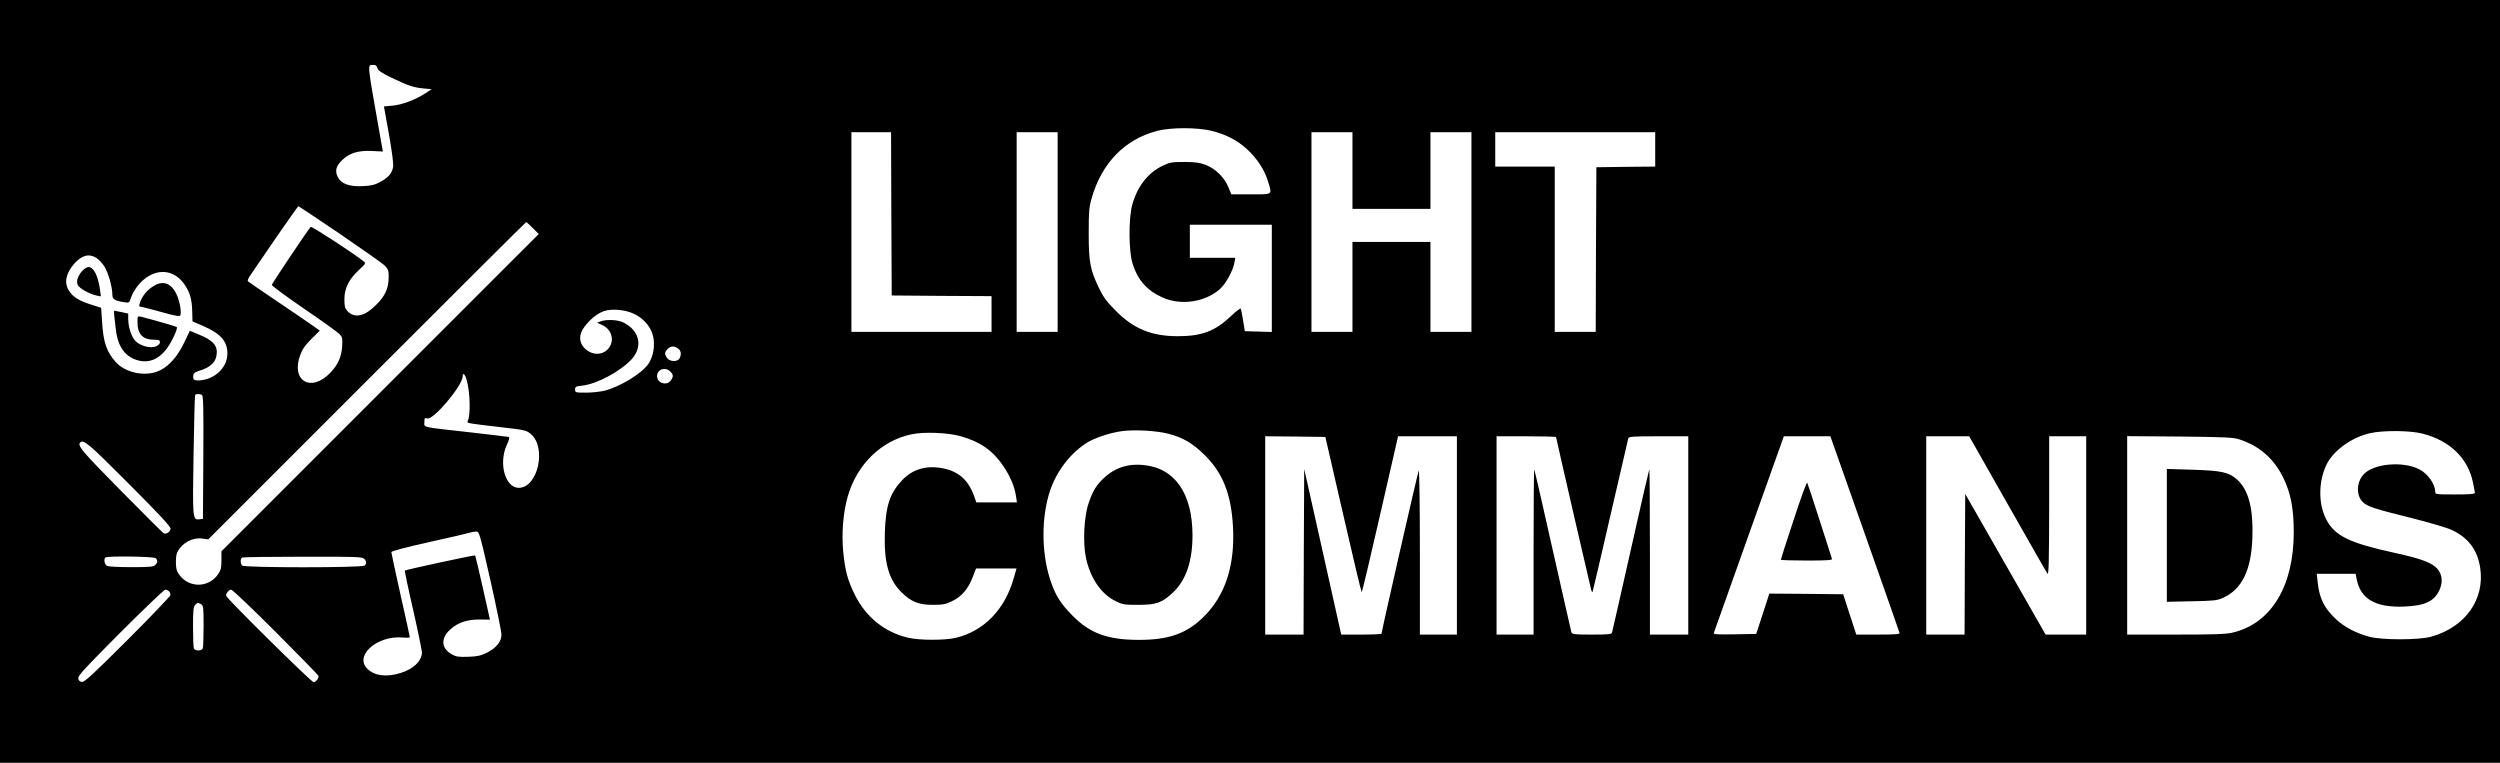
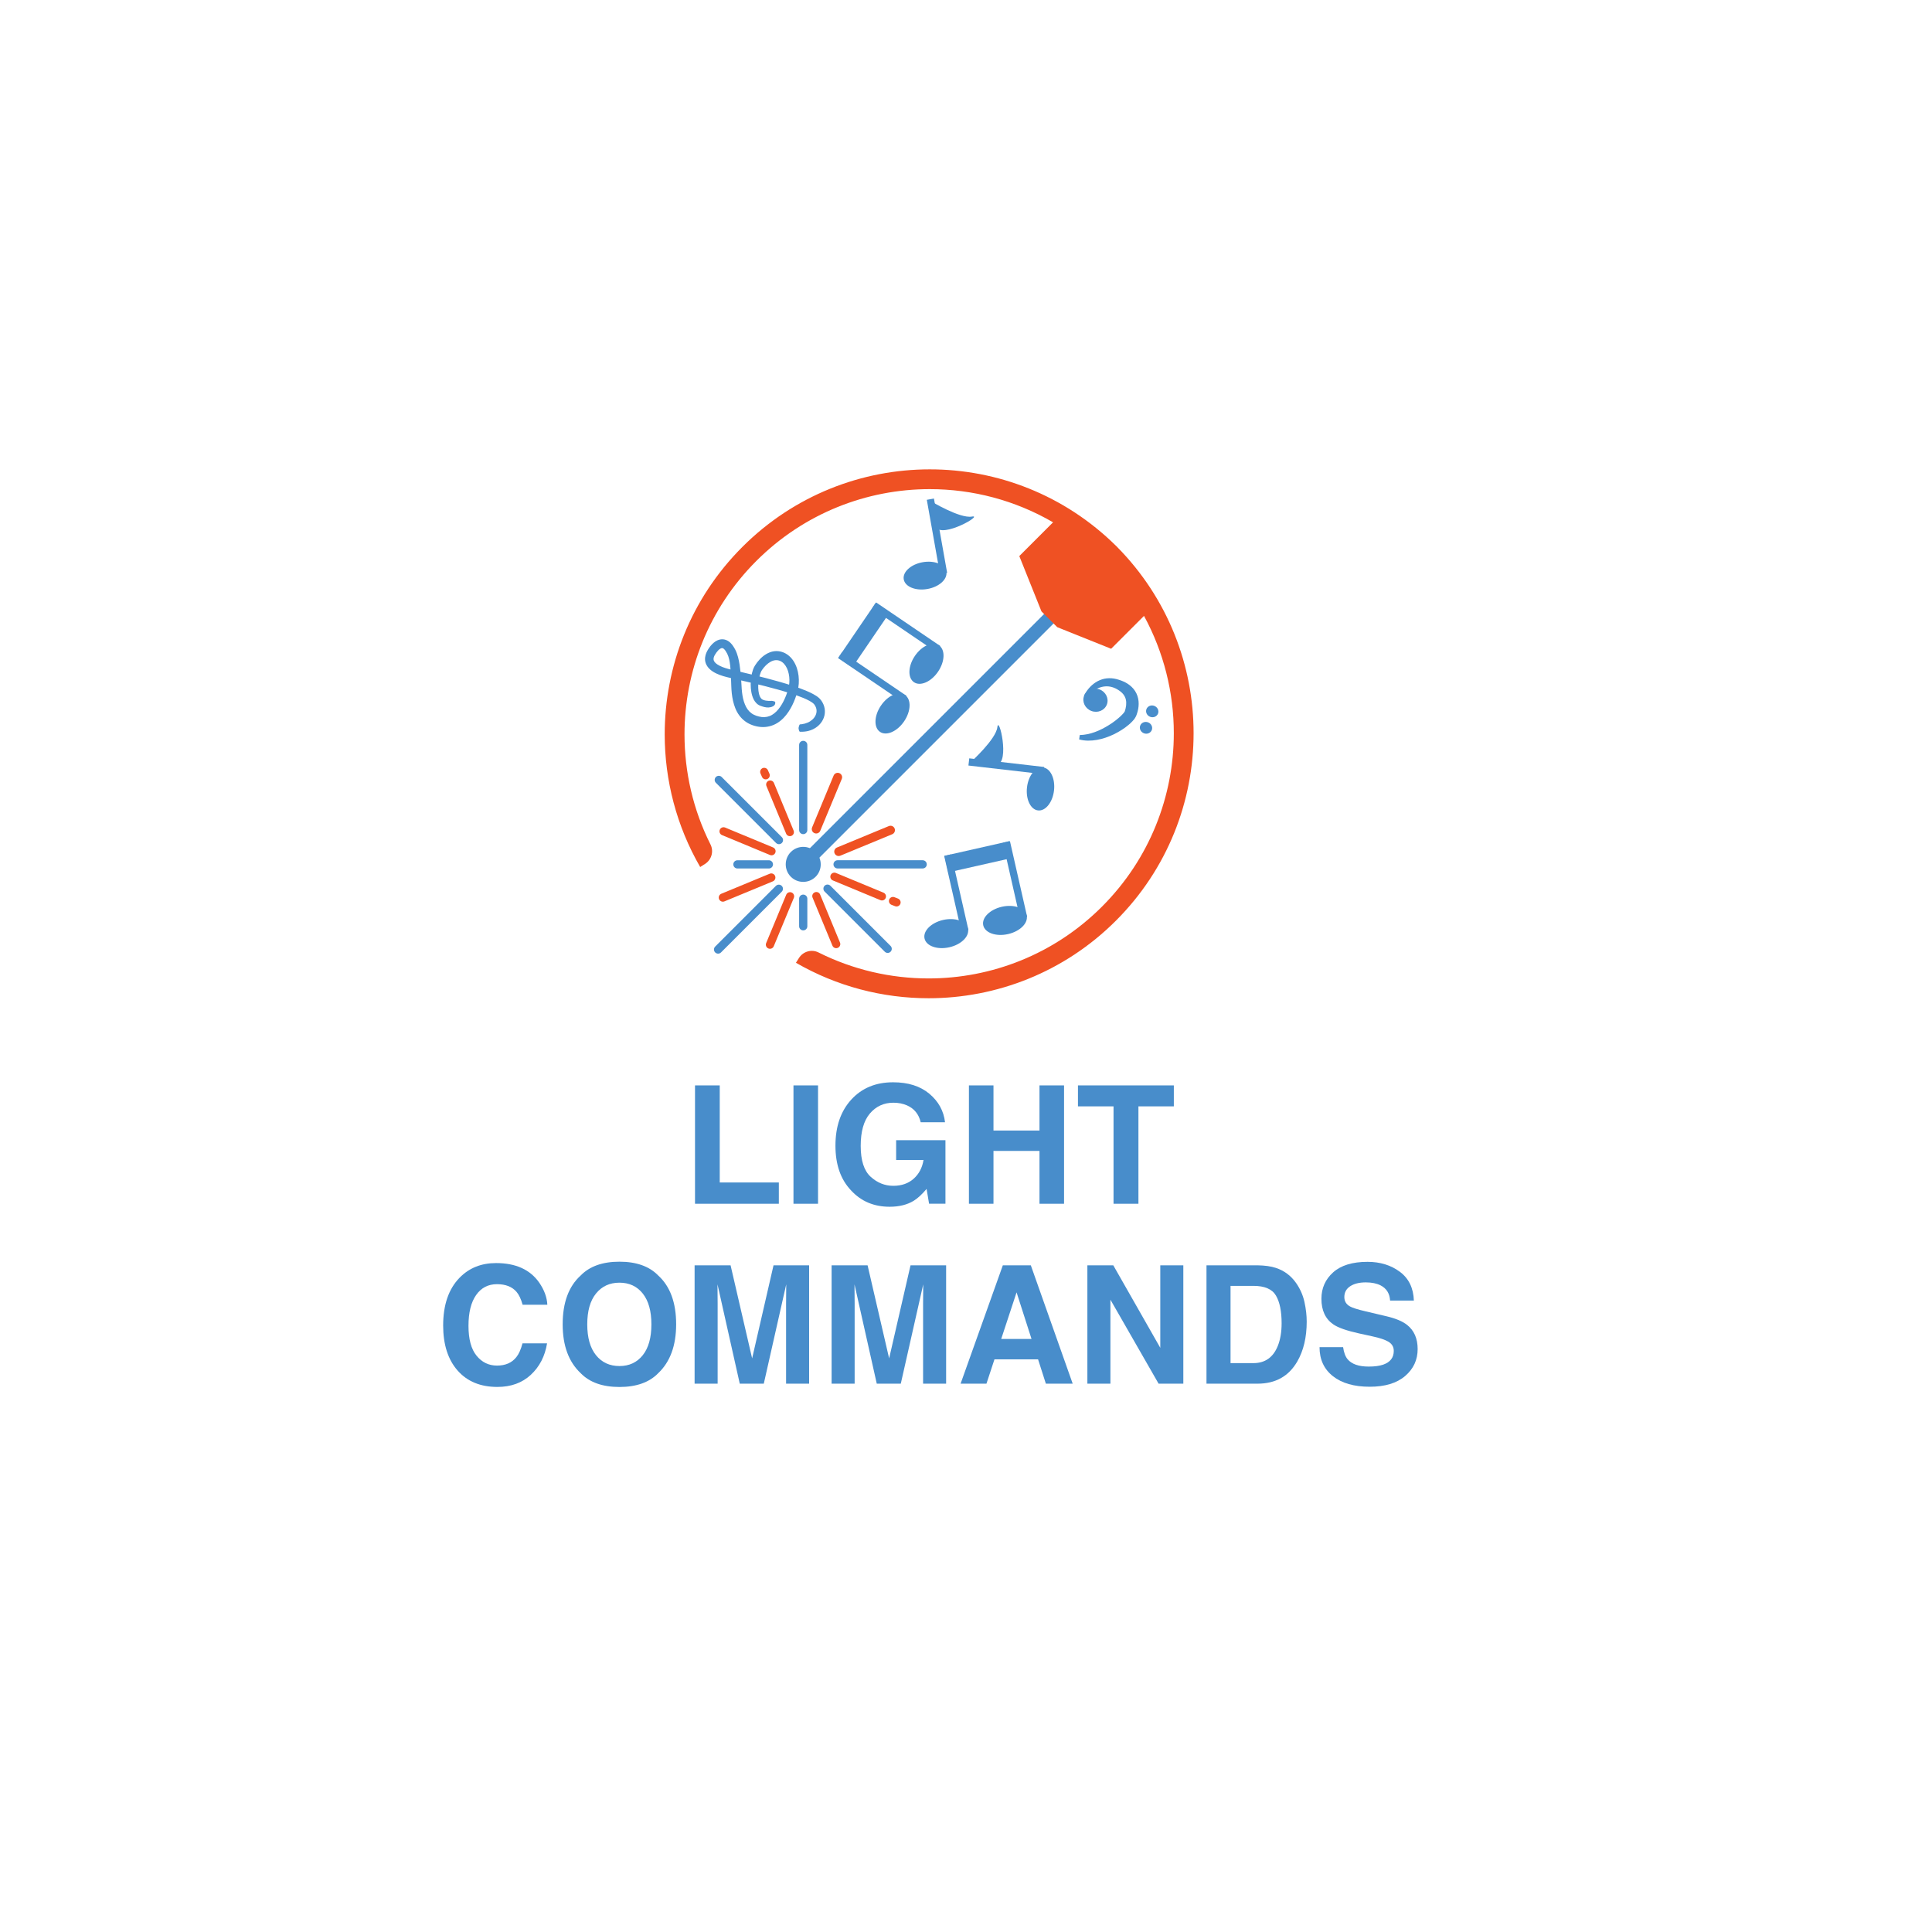
- <svg xmlns="http://www.w3.org/2000/svg" version="1.0" width="1891pt" height="577pt" viewBox="0 0 1891 577" preserveAspectRatio="xMidYMid meet">
-   <g transform="translate(0,577) scale(0.1,-0.1)" fill="#000000" stroke="none">
-     <path d="M0 2885 l0 -2885 9455 0 9455 0 0 2885 0 2885 -9455 0 -9455 0 0 -2885z m2854 2371 c5 -19 29 -36 108 -74 125 -60 165 -74 243 -81 l60 -6 -51 -33 c-76 -48 -171 -84 -244 -91 l-66 -6 38 -210 c22 -126 35 -224 32 -245 -8 -50 -35 -82 -96 -115 -42 -23 -68 -30 -134 -33 -103 -5 -165 18 -190 71 -22 47 -12 82 36 128 55 52 122 72 224 67 l82 -4 -24 135 c-98 555 -95 518 -46 520 15 1 24 -7 28 -23z m6312 -476 c110 -28 194 -72 266 -138 76 -70 132 -155 158 -240 34 -109 42 -102 -128 -102 l-148 0 -23 55 c-30 73 -96 138 -169 167 -46 18 -77 22 -162 23 -93 0 -111 -3 -162 -27 -114 -53 -195 -157 -234 -298 -28 -102 -27 -351 3 -445 39 -124 110 -204 228 -256 140 -62 323 -34 434 66 44 40 98 139 108 198 l6 37 -172 0 -171 0 0 125 0 125 310 0 310 0 0 -405 0 -406 -102 3 -102 3 -13 80 c-8 44 -15 85 -17 91 -2 6 -35 -19 -73 -55 -120 -115 -222 -154 -403 -154 -199 0 -335 55 -470 192 -69 69 -94 103 -127 171 -67 140 -78 196 -78 415 0 168 3 199 23 268 76 264 250 443 494 507 105 27 306 27 414 0z m-2424 -627 l3 -618 378 -3 377 -2 0 -135 0 -135 -530 0 -530 0 0 755 0 755 150 0 150 0 2 -617z m1258 -138 l0 -755 -155 0 -155 0 0 755 0 755 155 0 155 0 0 -755z m2230 465 l0 -290 295 0 295 0 0 290 0 290 155 0 155 0 0 -755 0 -755 -155 0 -155 0 0 340 0 340 -295 0 -295 0 0 -340 0 -340 -155 0 -155 0 0 755 0 755 155 0 155 0 0 -290z m2290 160 l0 -130 -222 -2 -223 -3 -3 -622 -2 -623 -155 0 -155 0 0 625 0 625 -225 0 -225 0 0 130 0 130 605 0 605 0 0 -130z m-9952 -637 c168 -115 321 -222 339 -239 29 -29 33 -38 33 -86 0 -88 -25 -145 -95 -214 -87 -88 -163 -104 -217 -47 -19 21 -23 35 -23 91 1 84 35 151 112 222 48 44 51 49 35 62 -56 48 -395 269 -402 262 -22 -24 -293 -428 -294 -439 0 -7 109 -88 244 -180 135 -92 256 -179 269 -193 20 -22 23 -33 19 -91 -4 -79 -33 -143 -90 -201 -146 -152 -300 -60 -227 135 17 45 38 75 85 122 l63 62 -62 44 c-34 24 -154 106 -267 182 -113 76 -209 142 -214 147 -6 5 3 27 24 55 18 27 105 153 192 281 88 127 162 232 165 232 3 0 143 -93 311 -207z m1462 42 l45 -45 -1200 -1200 -1200 -1200 0 -68 c0 -56 -4 -75 -25 -105 -78 -114 -245 -104 -309 20 -14 28 -14 118 0 146 38 73 115 114 193 103 l41 -6 1200 1200 c660 660 1202 1200 1205 1200 3 0 26 -20 50 -45z m-3302 -225 c18 -11 46 -41 62 -66 29 -46 60 -156 60 -214 0 -33 18 -45 89 -56 38 -6 39 -5 51 32 18 55 65 117 115 153 104 74 221 53 292 -53 41 -60 55 -111 57 -204 l2 -73 79 -34 c135 -59 185 -116 185 -210 0 -98 -84 -185 -191 -200 -56 -8 -73 0 -67 35 2 17 14 26 44 35 92 27 134 72 134 143 0 54 -37 91 -132 130 l-72 30 -42 -88 c-49 -102 -111 -175 -181 -210 -102 -53 -261 -24 -337 61 -69 76 -95 150 -104 307 l-7 104 -76 24 c-89 28 -135 56 -166 103 -40 59 -26 132 38 206 57 64 111 79 167 45z m4059 -420 c76 -32 138 -102 153 -173 16 -69 2 -153 -34 -207 -48 -73 -211 -173 -332 -205 -32 -8 -96 -15 -141 -15 -81 0 -83 1 -83 24 0 21 6 24 53 29 109 11 289 107 374 199 69 76 69 169 0 236 -17 17 -49 38 -69 46 -43 18 -124 21 -165 5 l-27 -10 40 -18 c65 -30 91 -103 57 -162 -40 -67 -130 -74 -190 -14 -46 46 -47 106 0 166 41 54 94 97 143 115 54 20 156 13 221 -16z m341 -266 c24 -16 28 -44 12 -75 -15 -28 -74 -26 -94 3 -21 30 -20 44 4 68 24 24 48 25 78 4z m-58 -174 c24 -24 25 -38 4 -68 -30 -43 -104 -20 -104 33 0 51 62 73 100 35z m-1541 -60 c28 -96 32 -277 7 -319 -7 -11 14 -15 251 -42 182 -21 194 -23 227 -51 123 -101 55 -408 -90 -408 -103 0 -154 185 -91 324 19 40 23 58 14 61 -7 2 -138 17 -292 35 -376 42 -345 35 -345 77 0 30 2 34 21 28 47 -15 269 249 269 320 0 29 17 15 29 -25z m-2001 -118 c10 -7 12 -108 10 -473 l-3 -464 -27 -3 c-51 -6 -52 2 -44 487 4 245 9 448 12 453 7 10 35 10 52 0z m7310 -293 c110 -28 186 -73 277 -164 135 -134 198 -295 211 -536 17 -290 -56 -519 -216 -679 -130 -131 -266 -180 -494 -180 -240 0 -374 50 -507 187 -84 86 -121 143 -156 241 -71 195 -80 455 -22 663 44 159 147 304 279 393 64 43 185 83 284 96 96 11 255 2 344 -21z m9486 1 c205 -52 343 -185 381 -367 8 -38 15 -74 15 -80 0 -10 -37 -13 -150 -13 -144 0 -150 1 -150 20 0 58 -56 137 -120 170 -127 65 -354 43 -425 -42 -52 -61 -53 -158 -2 -206 36 -34 88 -51 354 -117 144 -36 280 -76 317 -93 126 -59 195 -150 216 -286 37 -239 -112 -450 -371 -522 -92 -26 -376 -26 -469 0 -99 27 -183 71 -246 128 -92 85 -129 158 -143 281 l-7 67 147 0 147 0 7 -37 c29 -154 142 -220 362 -211 154 6 226 40 264 123 24 52 24 102 -1 143 -37 60 -111 91 -345 142 -324 71 -435 123 -501 236 -70 120 -71 302 -3 436 53 104 193 203 329 232 101 22 301 20 394 -4z m-11056 -20 c146 -41 243 -109 321 -225 54 -81 85 -155 96 -228 l7 -47 -154 0 -153 0 -17 48 c-45 125 -122 191 -249 212 -119 20 -218 -11 -295 -92 -93 -98 -125 -194 -131 -398 -7 -224 28 -352 124 -448 75 -74 130 -97 238 -97 78 0 97 4 147 28 72 35 120 91 154 178 l27 69 153 0 153 0 -20 -69 c-66 -240 -226 -405 -441 -456 -83 -19 -274 -19 -358 1 -178 41 -321 157 -404 325 -56 114 -73 179 -88 327 -13 133 -1 291 33 412 68 245 254 427 484 475 95 20 276 13 373 -15z m2892 -592 c74 -324 137 -588 140 -588 3 0 66 266 140 590 l135 590 222 0 223 0 0 -750 0 -750 -140 0 -140 0 0 628 c0 352 -4 620 -9 612 -7 -13 -281 -1214 -281 -1233 0 -4 -69 -7 -153 -7 l-152 0 -140 627 -140 626 -3 -626 -2 -627 -145 0 -145 0 0 750 0 750 227 -2 228 -3 135 -587z m1610 586 c0 -7 259 -1133 266 -1157 3 -10 8 -17 10 -15 2 3 62 261 134 574 72 313 133 577 136 587 5 15 25 17 230 17 l224 0 0 -750 0 -750 -145 0 -145 0 0 627 c0 344 -2 624 -5 622 -2 -3 -66 -277 -140 -610 -75 -332 -138 -612 -141 -621 -5 -16 -21 -18 -154 -18 -133 0 -149 2 -154 18 -3 9 -66 289 -141 621 -74 332 -137 606 -140 609 -3 3 -5 -277 -5 -621 l0 -627 -140 0 -140 0 0 750 0 750 225 0 c124 0 225 -3 225 -6z m2335 -731 c143 -405 261 -742 263 -750 3 -10 -28 -13 -162 -13 l-165 0 -50 153 -49 152 -279 3 -280 2 -49 -152 -50 -153 -163 -3 c-153 -2 -163 -1 -156 15 3 10 124 348 267 751 l261 732 176 0 176 0 260 -737z m1080 226 c160 -281 295 -519 302 -528 10 -13 12 95 13 512 l0 527 140 0 140 0 0 -750 0 -750 -154 0 -153 0 -304 532 -304 532 -3 -532 -2 -532 -145 0 -145 0 0 750 0 750 163 0 162 0 290 -511z m1755 487 c150 -49 258 -143 330 -288 57 -116 80 -234 80 -413 0 -410 -171 -691 -462 -760 -50 -12 -140 -15 -430 -15 l-368 0 0 751 0 750 398 -3 c347 -4 404 -6 452 -22z m-15967 -334 c222 -222 317 -324 317 -340 0 -24 -34 -47 -53 -35 -7 4 -153 150 -325 324 -293 297 -329 339 -305 362 25 25 63 -7 366 -311z m2737 -734 c46 -205 84 -390 83 -411 -1 -52 -41 -99 -110 -134 -47 -23 -74 -29 -143 -31 -74 -2 -90 0 -125 20 -81 47 -82 125 -3 192 56 49 126 71 219 70 l75 -1 -54 241 c-30 133 -56 243 -58 245 -4 4 -525 -108 -532 -115 -2 -1 26 -137 64 -301 37 -164 66 -308 66 -321 -5 -65 -66 -123 -163 -153 -104 -32 -193 -22 -248 30 -105 98 68 255 263 239 31 -3 56 -2 56 2 0 4 -31 148 -70 319 -38 172 -70 318 -70 325 0 7 104 35 288 76 158 35 296 67 307 71 11 4 31 8 45 8 25 1 26 -1 110 -371z m-2532 170 c16 -16 15 -33 -4 -52 -13 -13 -44 -16 -180 -16 -95 0 -174 4 -185 10 -18 10 -26 50 -12 63 12 13 368 8 381 -5z m1576 -4 c19 -19 20 -36 4 -52 -17 -17 -909 -17 -926 0 -16 16 -15 55 1 61 6 3 213 6 459 6 393 1 448 -1 462 -15z m-1476 -246 c7 -7 12 -19 12 -28 0 -8 -146 -161 -323 -338 -270 -269 -328 -323 -348 -320 -16 2 -25 11 -27 27 -3 20 51 78 320 348 177 177 330 323 338 323 9 0 21 -5 28 -12z m810 -311 c177 -177 322 -326 322 -331 0 -19 -22 -46 -38 -46 -17 0 -662 637 -662 654 0 19 22 46 38 46 10 0 162 -145 340 -323z m-567 213 c17 -10 19 -23 19 -165 0 -84 -3 -160 -6 -169 -8 -21 -60 -21 -68 0 -3 9 -6 82 -6 164 0 122 3 151 16 164 18 19 20 19 45 6z" />
-     <path d="M626 3725 c-37 -39 -51 -81 -38 -110 12 -26 86 -68 141 -80 l34 -7 -6 47 c-15 109 -48 175 -88 175 -11 0 -30 -11 -43 -25z" />
-     <path d="M1175 3614 c-57 -30 -101 -81 -119 -141 -5 -17 -3 -23 7 -23 8 0 77 -18 153 -39 102 -29 141 -36 147 -28 12 20 -3 109 -28 162 -37 78 -95 103 -160 69z" />
-     <path d="M864 3383 c3 -21 8 -64 11 -95 11 -121 58 -200 140 -234 95 -39 181 -11 250 84 36 49 82 149 72 158 -4 5 -197 60 -269 78 -27 6 -28 5 -28 -39 0 -95 39 -135 131 -135 32 0 39 -4 39 -19 0 -11 -12 -23 -30 -31 -40 -17 -115 2 -153 38 -31 30 -57 105 -57 168 l0 42 -50 11 c-28 6 -53 11 -56 11 -2 0 -2 -17 0 -37z" />
-     <path d="M8539 2250 c-70 -12 -132 -43 -185 -92 -61 -56 -88 -100 -120 -195 -35 -102 -44 -298 -20 -412 33 -154 115 -275 225 -328 51 -26 66 -28 171 -28 137 0 180 15 264 95 97 92 146 235 146 430 0 320 -135 512 -375 533 -33 3 -81 2 -106 -3z" />
-     <path d="M13567 1837 c-54 -162 -97 -298 -97 -301 0 -3 88 -6 196 -6 155 0 195 3 191 13 -2 7 -44 136 -92 287 -48 151 -91 281 -95 288 -4 8 -47 -109 -103 -281z" />
-     <path d="M16390 1721 l0 -503 188 4 c169 3 192 6 237 26 143 65 213 208 222 452 8 218 -28 362 -112 439 -64 59 -116 71 -342 78 l-193 6 0 -502z" />
+ <svg xmlns="http://www.w3.org/2000/svg" version="1.1" id="Layer_1" x="0px" y="0px" viewBox="0 0 800 800" style="enable-background:new 0 0 800 800;" xml:space="preserve">
+   <style type="text/css">
+ 	.st0{fill:#488DCB;}
+ 	.st1{fill:#EF5123;}
+ 	.st2{fill-rule:evenodd;clip-rule:evenodd;fill:#488DCB;}
+ 	.st3{fill:none;stroke:#478DCB;stroke-width:3;stroke-miterlimit:10;}
+ 	.st4{fill:#478DCB;}
+ </style>
+   <g>
+     <g>
+       <path class="st0" d="M321.28,366.82c0.67-0.67,1.75-0.67,2.42,0c0.67,0.67,0.67,1.75,0,2.42l-25.14,25.14    c-0.67,0.67-1.75,0.67-2.42,0c-0.67-0.67-0.67-1.75,0-2.42L321.28,366.82z" />
+     </g>
+     <g>
+       <path class="st1" d="M325.56,370.48c0.36-0.87,1.36-1.28,2.23-0.92c0.87,0.36,1.28,1.36,0.92,2.23l-8.31,20.03    c-0.36,0.87-1.36,1.28-2.23,0.92c-0.87-0.36-1.28-1.36-0.92-2.23L325.56,370.48z" />
+     </g>
+     <g>
+       <path class="st1" d="M318.72,361.79c0.87-0.36,1.87,0.05,2.23,0.93c0.36,0.87-0.06,1.87-0.93,2.23l-20.04,8.29    c-0.87,0.36-1.87-0.05-2.23-0.93c-0.36-0.87,0.05-1.87,0.93-2.23L318.72,361.79z" />
+     </g>
+     <g>
+       <path class="st0" d="M341.45,369.17c-0.66-0.66-0.66-1.74,0-2.4c0.66-0.66,1.74-0.66,2.4,0l24.92,24.92c0.66,0.66,0.66,1.74,0,2.4    c-0.66,0.66-1.74,0.66-2.4,0L341.45,369.17z" />
+     </g>
+     <g>
+       <path class="st0" d="M330.9,372.13c0-0.94,0.76-1.7,1.7-1.7c0.94,0,1.7,0.76,1.7,1.7l0,11.42c0,0.94-0.76,1.7-1.7,1.7    c-0.94,0-1.7-0.76-1.7-1.7L330.9,372.13z" />
+     </g>
+     <g>
+       <path class="st0" d="M318.38,356.22c0.94,0,1.7,0.76,1.7,1.7c0,0.94-0.76,1.7-1.7,1.7l-13.03,0c-0.94,0-1.7-0.76-1.7-1.7    c0-0.94,0.76-1.7,1.7-1.7H318.38z" />
+     </g>
+     <g>
+       <path class="st0" d="M323.75,346.66c0.66,0.66,0.66,1.74,0,2.4c-0.66,0.66-1.74,0.66-2.4,0l-24.92-24.92    c-0.66-0.66-0.66-1.74,0-2.4c0.66-0.66,1.74-0.66,2.4,0L323.75,346.66z" />
+     </g>
+     <g>
+       <path class="st0" d="M334.3,343.7c0,0.94-0.76,1.7-1.7,1.7c-0.94,0-1.7-0.76-1.7-1.7v-35.24c0-0.94,0.76-1.7,1.7-1.7    c0.94,0,1.7,0.76,1.7,1.7L334.3,343.7z" />
+     </g>
+     <g>
+       <path class="st0" d="M346.82,359.61c-0.94,0-1.7-0.76-1.7-1.7c0-0.94,0.76-1.7,1.7-1.7l35.24,0c0.94,0,1.7,0.76,1.7,1.7    c0,0.94-0.76,1.7-1.7,1.7H346.82z" />
+     </g>
+     <g>
+       <path class="st1" d="M344.85,364.56c-0.85-0.36-1.26-1.34-0.9-2.19s1.34-1.26,2.19-0.9l19.7,8.17c0.85,0.36,1.26,1.34,0.9,2.19    c-0.36,0.85-1.34,1.26-2.19,0.9L344.85,364.56z" />
+     </g>
+     <g>
+       <path class="st1" d="M314.89,320.25c-0.35-0.86,0.06-1.84,0.91-2.19s1.84,0.06,2.19,0.91l0.63,1.43c0.35,0.86-0.06,1.84-0.91,2.19    c-0.86,0.35-1.84-0.06-2.19-0.91L314.89,320.25z" />
+     </g>
+     <g>
+       <path class="st1" d="M336.47,371.7c-0.36-0.86,0.05-1.85,0.92-2.21c0.86-0.36,1.85,0.05,2.21,0.92l8.22,19.87    c0.36,0.86-0.05,1.85-0.92,2.21c-0.86,0.36-1.85-0.05-2.21-0.92L336.47,371.7z" />
+     </g>
+     <g>
+       <path class="st1" d="M320.12,350.91c0.86,0.36,1.27,1.35,0.91,2.21c-0.36,0.86-1.35,1.27-2.21,0.91l-19.86-8.24    c-0.86-0.36-1.27-1.35-0.91-2.21c0.36-0.86,1.35-1.27,2.21-0.91L320.12,350.91z" />
+     </g>
+     <g>
+       <path class="st1" d="M328.62,343.92c0.35,0.86-0.05,1.84-0.91,2.19c-0.86,0.35-1.84-0.05-2.19-0.91l-8.15-19.71    c-0.35-0.86,0.05-1.84,0.91-2.19c0.86-0.35,1.84,0.05,2.19,0.91L328.62,343.92z" />
+     </g>
+     <g>
+       <path class="st2" d="M327.47,352.79c-2.82,2.82-2.82,7.43,0,10.26c2.82,2.82,7.43,2.82,10.26,0s2.82-7.43,0-10.26    C334.9,349.96,330.3,349.96,327.47,352.79z" />
+     </g>
+     <g>
+       <rect x="310.76" y="302.4" transform="matrix(0.7071 -0.7071 0.7071 0.7071 -102.934 361.8591)" class="st2" width="149.16" height="5.55" />
+     </g>
+     <g>
+       <path class="st1" d="M339.65,344.01c-0.39,0.93-1.46,1.37-2.39,0.98c-0.93-0.39-1.37-1.46-0.98-2.39l8.91-21.47    c0.39-0.93,1.46-1.37,2.39-0.98c0.93,0.39,1.37,1.46,0.98,2.39L339.65,344.01z" />
+     </g>
+     <g>
+       <path class="st1" d="M347.97,354.32c-0.93,0.39-2-0.06-2.39-0.99c-0.39-0.93,0.06-2,0.99-2.39l21.48-8.88    c0.93-0.39,2.01,0.06,2.39,0.99c0.39,0.93-0.06,2-0.99,2.39L347.97,354.32z" />
+     </g>
+   </g>
+   <g>
+     <path class="st0" d="M287.79,449.44h10.24v40.2h24.47v8.81h-34.71V449.44z" />
+     <path class="st0" d="M338.73,498.45h-10.17v-49.01h10.17V498.45z" />
+     <path class="st0" d="M381.25,464.73c-0.78-3.35-2.67-5.69-5.69-7.02c-1.68-0.73-3.56-1.1-5.62-1.1c-3.95,0-7.19,1.49-9.73,4.46   c-2.54,2.98-3.81,7.45-3.81,13.42c0,6.02,1.37,10.28,4.12,12.78c2.75,2.5,5.87,3.75,9.38,3.75c3.44,0,6.25-0.99,8.45-2.96   c2.19-1.97,3.55-4.55,4.06-7.75h-11.34v-8.18h20.42v26.3h-6.78l-1.03-6.12c-1.97,2.32-3.75,3.95-5.32,4.9   c-2.7,1.65-6.03,2.48-9.98,2.48c-6.5,0-11.82-2.25-15.96-6.75c-4.32-4.52-6.48-10.7-6.48-18.54c0-7.93,2.18-14.29,6.55-19.07   c4.37-4.79,10.14-7.18,17.32-7.18c6.23,0,11.23,1.58,15.01,4.74c3.78,3.16,5.95,7.1,6.5,11.82H381.25z" />
+     <path class="st0" d="M401.21,498.45v-49.01h10.17v18.69h19.05v-18.69h10.17v49.01h-10.17v-21.88h-19.05v21.88H401.21z" />
+     <path class="st0" d="M486.06,449.44v8.68H471.4v40.33h-10.31v-40.33h-14.73v-8.68H486.06z" />
+     <path class="st0" d="M190.32,529.06c3.95-4.03,8.97-6.05,15.07-6.05c8.16,0,14.12,2.7,17.9,8.11c2.08,3.04,3.2,6.08,3.35,9.14   H216.4c-0.65-2.35-1.49-4.12-2.51-5.32c-1.82-2.13-4.53-3.19-8.11-3.19c-3.65,0-6.53,1.5-8.63,4.5c-2.11,3-3.16,7.25-3.16,12.75   c0,5.5,1.11,9.62,3.33,12.35c2.22,2.74,5.05,4.11,8.47,4.11c3.51,0,6.19-1.17,8.03-3.52c1.02-1.26,1.86-3.16,2.54-5.69h10.17   c-0.88,5.34-3.12,9.69-6.73,13.03c-3.61,3.35-8.23,5.02-13.86,5.02c-6.97,0-12.46-2.26-16.45-6.78   c-3.99-4.54-5.99-10.77-5.99-18.69C183.51,540.29,185.78,533.7,190.32,529.06z" />
+     <path class="st0" d="M272.56,568.6c-3.7,3.81-9.06,5.72-16.06,5.72c-7,0-12.36-1.91-16.06-5.72c-4.97-4.68-7.45-11.42-7.45-20.22   c0-8.98,2.48-15.72,7.45-20.22c3.7-3.81,9.06-5.72,16.06-5.72c7,0,12.36,1.91,16.06,5.72c4.94,4.5,7.42,11.24,7.42,20.22   C279.97,557.18,277.5,563.92,272.56,568.6z M266.16,561.15c2.38-2.99,3.57-7.25,3.57-12.77c0-5.5-1.19-9.75-3.57-12.75   c-2.38-3-5.6-4.5-9.66-4.5s-7.29,1.5-9.71,4.49c-2.42,2.99-3.62,7.25-3.62,12.77s1.21,9.78,3.62,12.77   c2.42,2.99,5.65,4.49,9.71,4.49S263.77,564.14,266.16,561.15z" />
+     <path class="st0" d="M320.3,523.94h14.74v49.01h-9.54V539.8c0-0.95,0.01-2.29,0.03-4.01c0.02-1.72,0.03-3.04,0.03-3.97l-9.29,41.13   h-9.95l-9.22-41.13c0,0.93,0.01,2.26,0.03,3.97c0.02,1.72,0.03,3.05,0.03,4.01v33.15h-9.54v-49.01h14.9l8.92,38.54L320.3,523.94z" />
+     <path class="st0" d="M377.03,523.94h14.74v49.01h-9.54V539.8c0-0.95,0.01-2.29,0.03-4.01c0.02-1.72,0.03-3.04,0.03-3.97L373,572.95   h-9.95l-9.22-41.13c0,0.93,0.01,2.26,0.03,3.97c0.02,1.72,0.03,3.05,0.03,4.01v33.15h-9.54v-49.01h14.9l8.92,38.54L377.03,523.94z" />
+     <path class="st0" d="M415.25,523.94h11.59l17.34,49.01h-11.11l-3.23-10.08h-18.05l-3.32,10.08h-10.71L415.25,523.94z    M414.58,554.43h12.55l-6.19-19.29L414.58,554.43z" />
+     <path class="st0" d="M450.25,523.94h10.74l19.46,34.17v-34.17h9.54v49.01h-10.24l-19.95-34.78v34.78h-9.54V523.94z" />
+     <path class="st0" d="M528.31,525.01c3.44,1.13,6.22,3.2,8.35,6.22c1.71,2.44,2.87,5.08,3.49,7.91c0.62,2.84,0.93,5.54,0.93,8.11   c0,6.52-1.31,12.04-3.93,16.56c-3.55,6.1-9.03,9.14-16.44,9.14h-21.13v-49.01h21.13C523.77,523.99,526.29,524.34,528.31,525.01z    M509.54,532.45v31.99H519c4.84,0,8.21-2.38,10.12-7.15c1.04-2.62,1.57-5.73,1.57-9.34c0-4.99-0.78-8.82-2.35-11.49   c-1.57-2.67-4.68-4.01-9.34-4.01H509.54z" />
+     <path class="st0" d="M556.15,557.82c0.32,2.24,0.94,3.91,1.87,5.02c1.7,2.02,4.61,3.03,8.72,3.03c2.47,0,4.47-0.27,6.01-0.8   c2.92-1.02,4.38-2.91,4.38-5.69c0-1.62-0.71-2.87-2.14-3.76c-1.43-0.87-3.7-1.63-6.81-2.29l-5.31-1.16   c-5.21-1.15-8.8-2.41-10.75-3.76c-3.3-2.26-4.95-5.8-4.95-10.61c0-4.39,1.62-8.04,4.85-10.94c3.23-2.9,7.98-4.36,14.24-4.36   c5.23,0,9.69,1.37,13.38,4.11c3.69,2.74,5.63,6.71,5.81,11.92h-9.84c-0.18-2.95-1.5-5.04-3.95-6.29c-1.64-0.82-3.67-1.23-6.1-1.23   c-2.71,0-4.86,0.53-6.48,1.6c-1.61,1.06-2.42,2.55-2.42,4.46c0,1.75,0.8,3.06,2.39,3.92c1.02,0.58,3.19,1.25,6.51,2.03l8.6,2.03   c3.77,0.89,6.59,2.07,8.48,3.56c2.92,2.31,4.38,5.64,4.38,10.01c0,4.48-1.73,8.2-5.19,11.16c-3.46,2.96-8.35,4.44-14.67,4.44   c-6.45,0-11.53-1.46-15.22-4.37c-3.7-2.91-5.55-6.92-5.55-12.02H556.15z" />
+   </g>
+   <g>
+     <path class="st1" d="M369.12,374.65c-0.86-0.36-1.27-1.35-0.91-2.21s1.35-1.27,2.21-0.91l1.47,0.57c0.86,0.36,1.27,1.35,0.91,2.21   s-1.35,1.27-2.21,0.91L369.12,374.65z" />
+   </g>
+   <g>
+     <path class="st1" d="M437.79,259.7l22.31,8.94l13.61-13.61c8.22,15.09,12.34,31.83,12.34,48.56c0,25.99-9.91,51.99-29.74,71.82   s-45.83,29.74-71.82,29.74c-15.64,0-31.27-3.59-45.57-10.76c-2.87-1.44-6.36-0.43-8.08,2.28l-1.26,1.99   c16.93,9.79,35.92,14.69,54.91,14.69c28.09,0,56.19-10.72,77.61-32.14c21.43-21.43,32.14-49.52,32.14-77.61   c0-27.87-10.56-55.75-31.65-77.11l0.01-0.01c-0.08-0.08-0.17-0.16-0.25-0.24c-0.08-0.08-0.16-0.17-0.24-0.25l-0.01,0.01   c-21.36-21.1-49.24-31.66-77.11-31.65c-28.09,0-56.19,10.72-77.61,32.14c-21.43,21.43-32.14,49.52-32.14,77.61   c0,18.99,4.9,37.98,14.69,54.91l1.99-1.26c2.71-1.72,3.72-5.22,2.28-8.08c-7.18-14.3-10.76-29.93-10.76-45.57   c0-25.99,9.91-51.99,29.74-71.82s45.83-29.74,71.82-29.74c17.66,0,35.32,4.58,51.05,13.74l-13.98,13.98l9.18,22.91L437.79,259.7" />
+   </g>
+   <g>
+     <g>
+       <line class="st3" x1="399.55" y1="385.45" x2="392.43" y2="354.1" />
+       <g>
+         <ellipse transform="matrix(0.9752 -0.2214 0.2214 0.9752 -75.8723 96.3647)" class="st0" cx="391.83" cy="386.56" rx="9.22" ry="5.8" />
+       </g>
+       <line class="st3" x1="423.86" y1="380" x2="416.74" y2="348.65" />
+       <g>
+         <ellipse transform="matrix(0.9752 -0.2214 0.2214 0.9752 -74.0606 101.6128)" class="st0" cx="416.14" cy="381.1" rx="9.22" ry="5.8" />
+       </g>
+       <g>
+         <rect x="391.56" y="351.25" transform="matrix(0.9754 -0.2204 0.2204 0.9754 -68.224 98.0543)" class="st0" width="27.5" height="7.04" />
+       </g>
+     </g>
+     <g>
+       <line class="st3" x1="390.71" y1="237.46" x2="385.25" y2="206.7" />
+       <g>
+         <path class="st0" d="M385.54,207.57c0,0,11.9,7.22,16.9,6.33c5-0.89-12.32,9.19-15.01,4.3     C384.74,213.31,385.54,207.57,385.54,207.57z" />
+       </g>
+       <g>
+         <ellipse transform="matrix(0.9846 -0.1748 0.1748 0.9846 -35.7678 70.6408)" class="st0" cx="383.05" cy="238.33" rx="8.96" ry="5.63" />
+       </g>
+     </g>
+     <g>
+       <path class="st4" d="M320.99,290.71c0.17,0.94-0.39,1.51-0.95,1.77c-0.57,0.3-1.19,0.44-1.79,0.47c-1.21,0.05-2.3-0.31-3.3-0.66    c-0.61-0.21-1.24-0.61-1.7-1.07c-0.47-0.46-0.83-0.98-1.11-1.5c-0.55-1.05-0.84-2.12-1.03-3.17c-0.36-2.11-0.33-4.18-0.04-6.25    c0.15-1.04,0.39-2.07,0.77-3.12c0.19-0.51,0.47-1.11,0.78-1.6c0.28-0.46,0.59-0.9,0.92-1.33c1.32-1.69,2.97-3.26,5.25-4.14    c1.13-0.44,2.44-0.63,3.72-0.45c1.29,0.17,2.46,0.66,3.49,1.36c2.06,1.44,3.27,3.55,3.97,5.63c0.69,2.1,0.92,4.28,0.78,6.44    c-0.07,1.08-0.25,2.17-0.54,3.22c-0.27,0.99-0.58,1.96-0.94,2.92c-0.72,1.91-1.61,3.79-2.8,5.55c-1.18,1.75-2.68,3.43-4.67,4.64    c-1.97,1.21-4.43,1.81-6.74,1.61c-1.16-0.1-2.25-0.33-3.32-0.7c-1.07-0.37-2.15-0.88-3.1-1.59c-1.95-1.39-3.34-3.41-4.15-5.44    c-0.83-2.05-1.24-4.13-1.47-6.17c-0.13-1.01-0.16-2.06-0.21-3.03l-0.1-2.85c-0.06-1.89-0.14-3.78-0.35-5.6    c-0.21-1.81-0.52-3.55-1.24-4.97c-0.34-0.68-0.86-1.49-1.25-1.87c-0.45-0.42-0.69-0.48-1.02-0.44c-0.36,0.05-0.94,0.39-1.45,0.93    c-0.51,0.52-1.03,1.25-1.42,1.93c-0.37,0.65-0.54,1.28-0.51,1.77c0.03,0.48,0.25,0.94,0.72,1.43c0.96,0.98,2.64,1.72,4.32,2.25    c1.68,0.52,3.62,0.92,5.48,1.37l5.62,1.34c3.75,0.91,7.49,1.87,11.22,2.94c3.73,1.08,7.44,2.21,11.11,3.75    c0.92,0.4,1.84,0.8,2.75,1.3c0.91,0.52,1.84,1.01,2.78,1.96c0.86,0.95,1.43,1.96,1.8,3.17c0.35,1.19,0.39,2.48,0.13,3.7    c-0.54,2.45-2.26,4.44-4.3,5.52c-1.02,0.56-2.11,0.93-3.21,1.11c-0.55,0.1-1.1,0.14-1.65,0.16c-0.27,0.01-0.55,0-0.82,0    c-0.27,0.03-0.56,0-0.75-1.36l0.02-0.37c0.3-1.34,0.48-1.36,0.7-1.33l0.62-0.06c0.41-0.06,0.81-0.13,1.2-0.24    c0.77-0.23,1.52-0.5,2.16-0.91c1.3-0.79,2.28-1.98,2.62-3.3c0.17-0.66,0.18-1.34,0.02-2.01c-0.15-0.64-0.53-1.36-0.94-1.85    c-0.39-0.45-1.14-0.96-1.9-1.37c-0.77-0.42-1.61-0.81-2.46-1.17c-3.44-1.41-7.1-2.51-10.76-3.54c-3.67-1.02-7.39-1.95-11.12-2.83    l-5.61-1.3c-1.88-0.45-3.72-0.8-5.72-1.39c-0.98-0.29-1.97-0.65-2.94-1.12c-0.97-0.47-1.96-1.06-2.85-1.94    c-0.89-0.86-1.67-2.19-1.76-3.64c-0.1-1.44,0.36-2.72,0.91-3.74c0.55-0.99,1.14-1.86,1.96-2.73c0.81-0.83,1.85-1.7,3.4-2.01    c0.77-0.15,1.63-0.08,2.38,0.2c0.75,0.27,1.35,0.71,1.84,1.17c0.49,0.45,0.87,0.98,1.16,1.42c0.31,0.45,0.6,0.94,0.86,1.44    c1.02,2.03,1.45,4.13,1.77,6.11c0.31,2,0.48,3.95,0.64,5.89l0.18,2.91c0.07,0.95,0.08,1.83,0.21,2.72c0.2,1.77,0.56,3.5,1.19,5.01    c0.61,1.53,1.49,2.79,2.68,3.66c1.14,0.87,2.78,1.39,4.3,1.59c1.52,0.16,3-0.13,4.31-0.93c1.32-0.79,2.47-2.02,3.43-3.44    c0.97-1.43,1.75-3.04,2.39-4.72c0.32-0.84,0.6-1.7,0.84-2.57c0.23-0.81,0.37-1.61,0.44-2.45c0.13-1.67-0.04-3.39-0.54-4.95    c-0.49-1.55-1.35-2.92-2.46-3.71c-1.15-0.81-2.44-0.99-3.78-0.55c-1.35,0.45-2.69,1.53-3.76,2.82c-0.27,0.32-0.52,0.66-0.76,1.01    c-0.21,0.32-0.36,0.59-0.52,0.97c-0.31,0.74-0.53,1.58-0.71,2.44c-0.34,1.72-0.45,3.54-0.25,5.24c0.19,1.69,0.82,3.31,1.85,3.68    c0.78,0.34,1.6,0.44,2.32,0.47c0.36,0.01,0.7,0.02,1.04,0c0.33-0.07,0.64,0.02,1.45,0.23L320.99,290.71z" />
+     </g>
+     <g>
+       <g>
+         <ellipse transform="matrix(0.354 -0.9352 0.9352 0.354 21.8806 611.5316)" class="st0" cx="453.63" cy="289.93" rx="4.77" ry="5.05" />
+       </g>
+       <g>
+         <path class="st4" d="M448.84,288.14c1.06-2.19,2.62-4.13,4.78-5.55c1.07-0.71,2.31-1.23,3.62-1.53c1.32-0.28,2.71-0.29,4.04-0.08     c0.67,0.11,1.32,0.28,1.95,0.48c0.61,0.19,1.22,0.4,1.83,0.67c1.22,0.52,2.42,1.25,3.49,2.26c1.07,1,1.97,2.33,2.44,3.79     c0.49,1.46,0.6,2.99,0.45,4.4c-0.07,0.71-0.2,1.4-0.38,2.06c-0.09,0.33-0.19,0.66-0.3,0.98l-0.17,0.48l-0.09,0.24l-0.18,0.39     c-0.51,0.98-0.97,1.44-1.45,1.97c-0.47,0.5-0.95,0.94-1.44,1.36c-1.93,1.66-4.04,2.91-6.23,4.01c-2.21,1.05-4.54,1.87-6.98,2.3     c-2.42,0.42-4.98,0.48-7.37-0.19l0.25-1.81c4.33-0.1,8.38-1.84,12.02-4.1c1.83-1.11,3.54-2.45,5.04-3.84     c0.37-0.35,0.71-0.71,1.01-1.06c0.29-0.32,0.57-0.75,0.57-0.81l0.16-0.51c0.07-0.22,0.13-0.45,0.18-0.67     c0.1-0.45,0.18-0.89,0.23-1.32c0.17-1.75-0.13-3.18-1.13-4.51c-0.51-0.66-1.21-1.26-2.03-1.79c-0.41-0.27-0.85-0.51-1.31-0.74     c-0.44-0.2-0.89-0.37-1.34-0.5c-1.81-0.53-3.76-0.41-5.65,0.39c-1.87,0.79-3.69,2.15-5.19,3.75L448.84,288.14z" />
+       </g>
+       <g>
+         <ellipse transform="matrix(0.354 -0.9352 0.9352 0.354 32.7461 636.5055)" class="st0" cx="477.14" cy="294.55" rx="2.42" ry="2.57" />
+       </g>
+       <g>
+         <ellipse transform="matrix(0.354 -0.9352 0.9352 0.354 24.7016 638.4962)" class="st0" cx="474.56" cy="301.37" rx="2.42" ry="2.57" />
+       </g>
+     </g>
+     <g>
+       <line class="st3" x1="374.48" y1="289.34" x2="347.88" y2="271.27" />
+       <g>
+         <ellipse transform="matrix(0.562 -0.8271 0.8271 0.562 -82.465 435.0963)" class="st0" cx="369.59" cy="295.41" rx="9.22" ry="5.8" />
+       </g>
+       <line class="st3" x1="388.53" y1="268.76" x2="361.94" y2="250.7" />
+       <g>
+         <ellipse transform="matrix(0.562 -0.8271 0.8271 0.562 -59.2914 437.7102)" class="st0" cx="383.64" cy="274.84" rx="9.22" ry="5.8" />
+       </g>
+       <g>
+         <rect x="344.01" y="259.45" transform="matrix(0.5629 -0.8265 0.8265 0.5629 -60.9713 410.6552)" class="st0" width="27.5" height="7.04" />
+       </g>
+     </g>
+     <g>
+       <line class="st3" x1="432.21" y1="319.08" x2="401.18" y2="315.5" />
+       <g>
+         <path class="st0" d="M402.08,315.47c0,0,10.33-9.33,10.91-14.37s5.27,14.44-0.18,15.61     C407.36,317.88,402.08,315.47,402.08,315.47z" />
+       </g>
+       <g>
+         <ellipse transform="matrix(0.1148 -0.9934 0.9934 0.1148 56.876 717.1719)" class="st0" cx="430.84" cy="326.67" rx="8.96" ry="5.63" />
+       </g>
+     </g>
  </g>
</svg>
